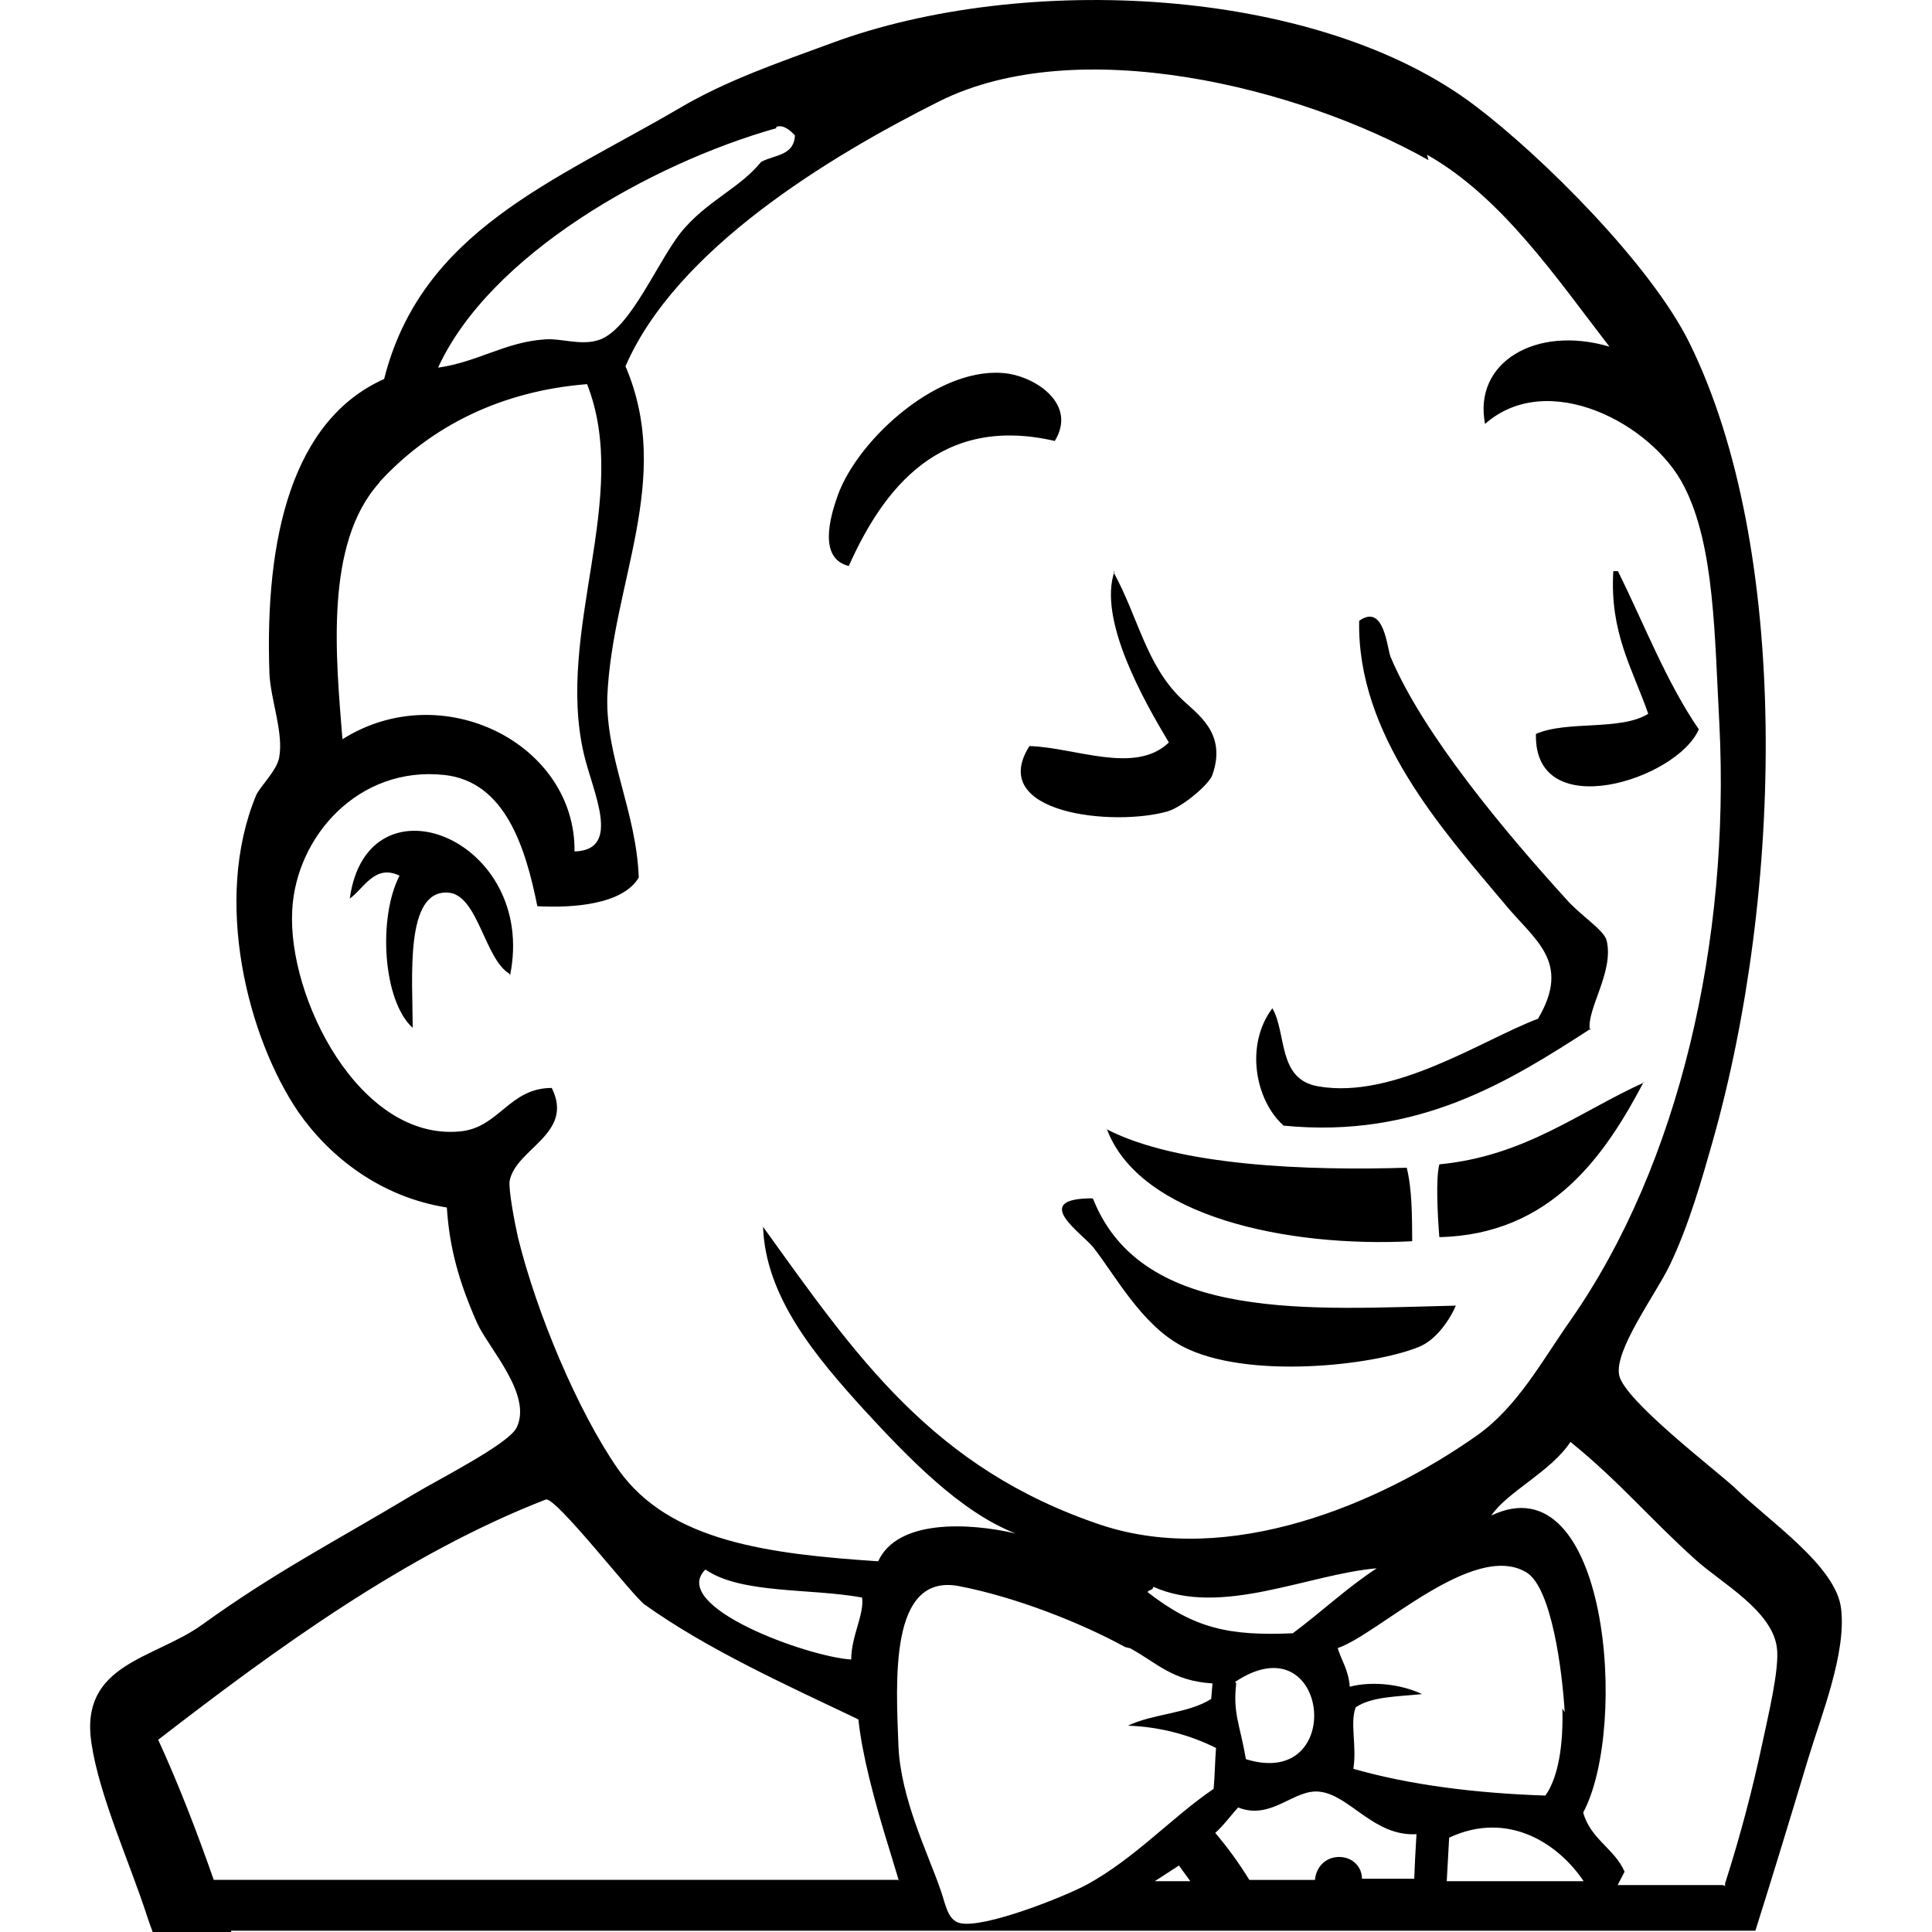
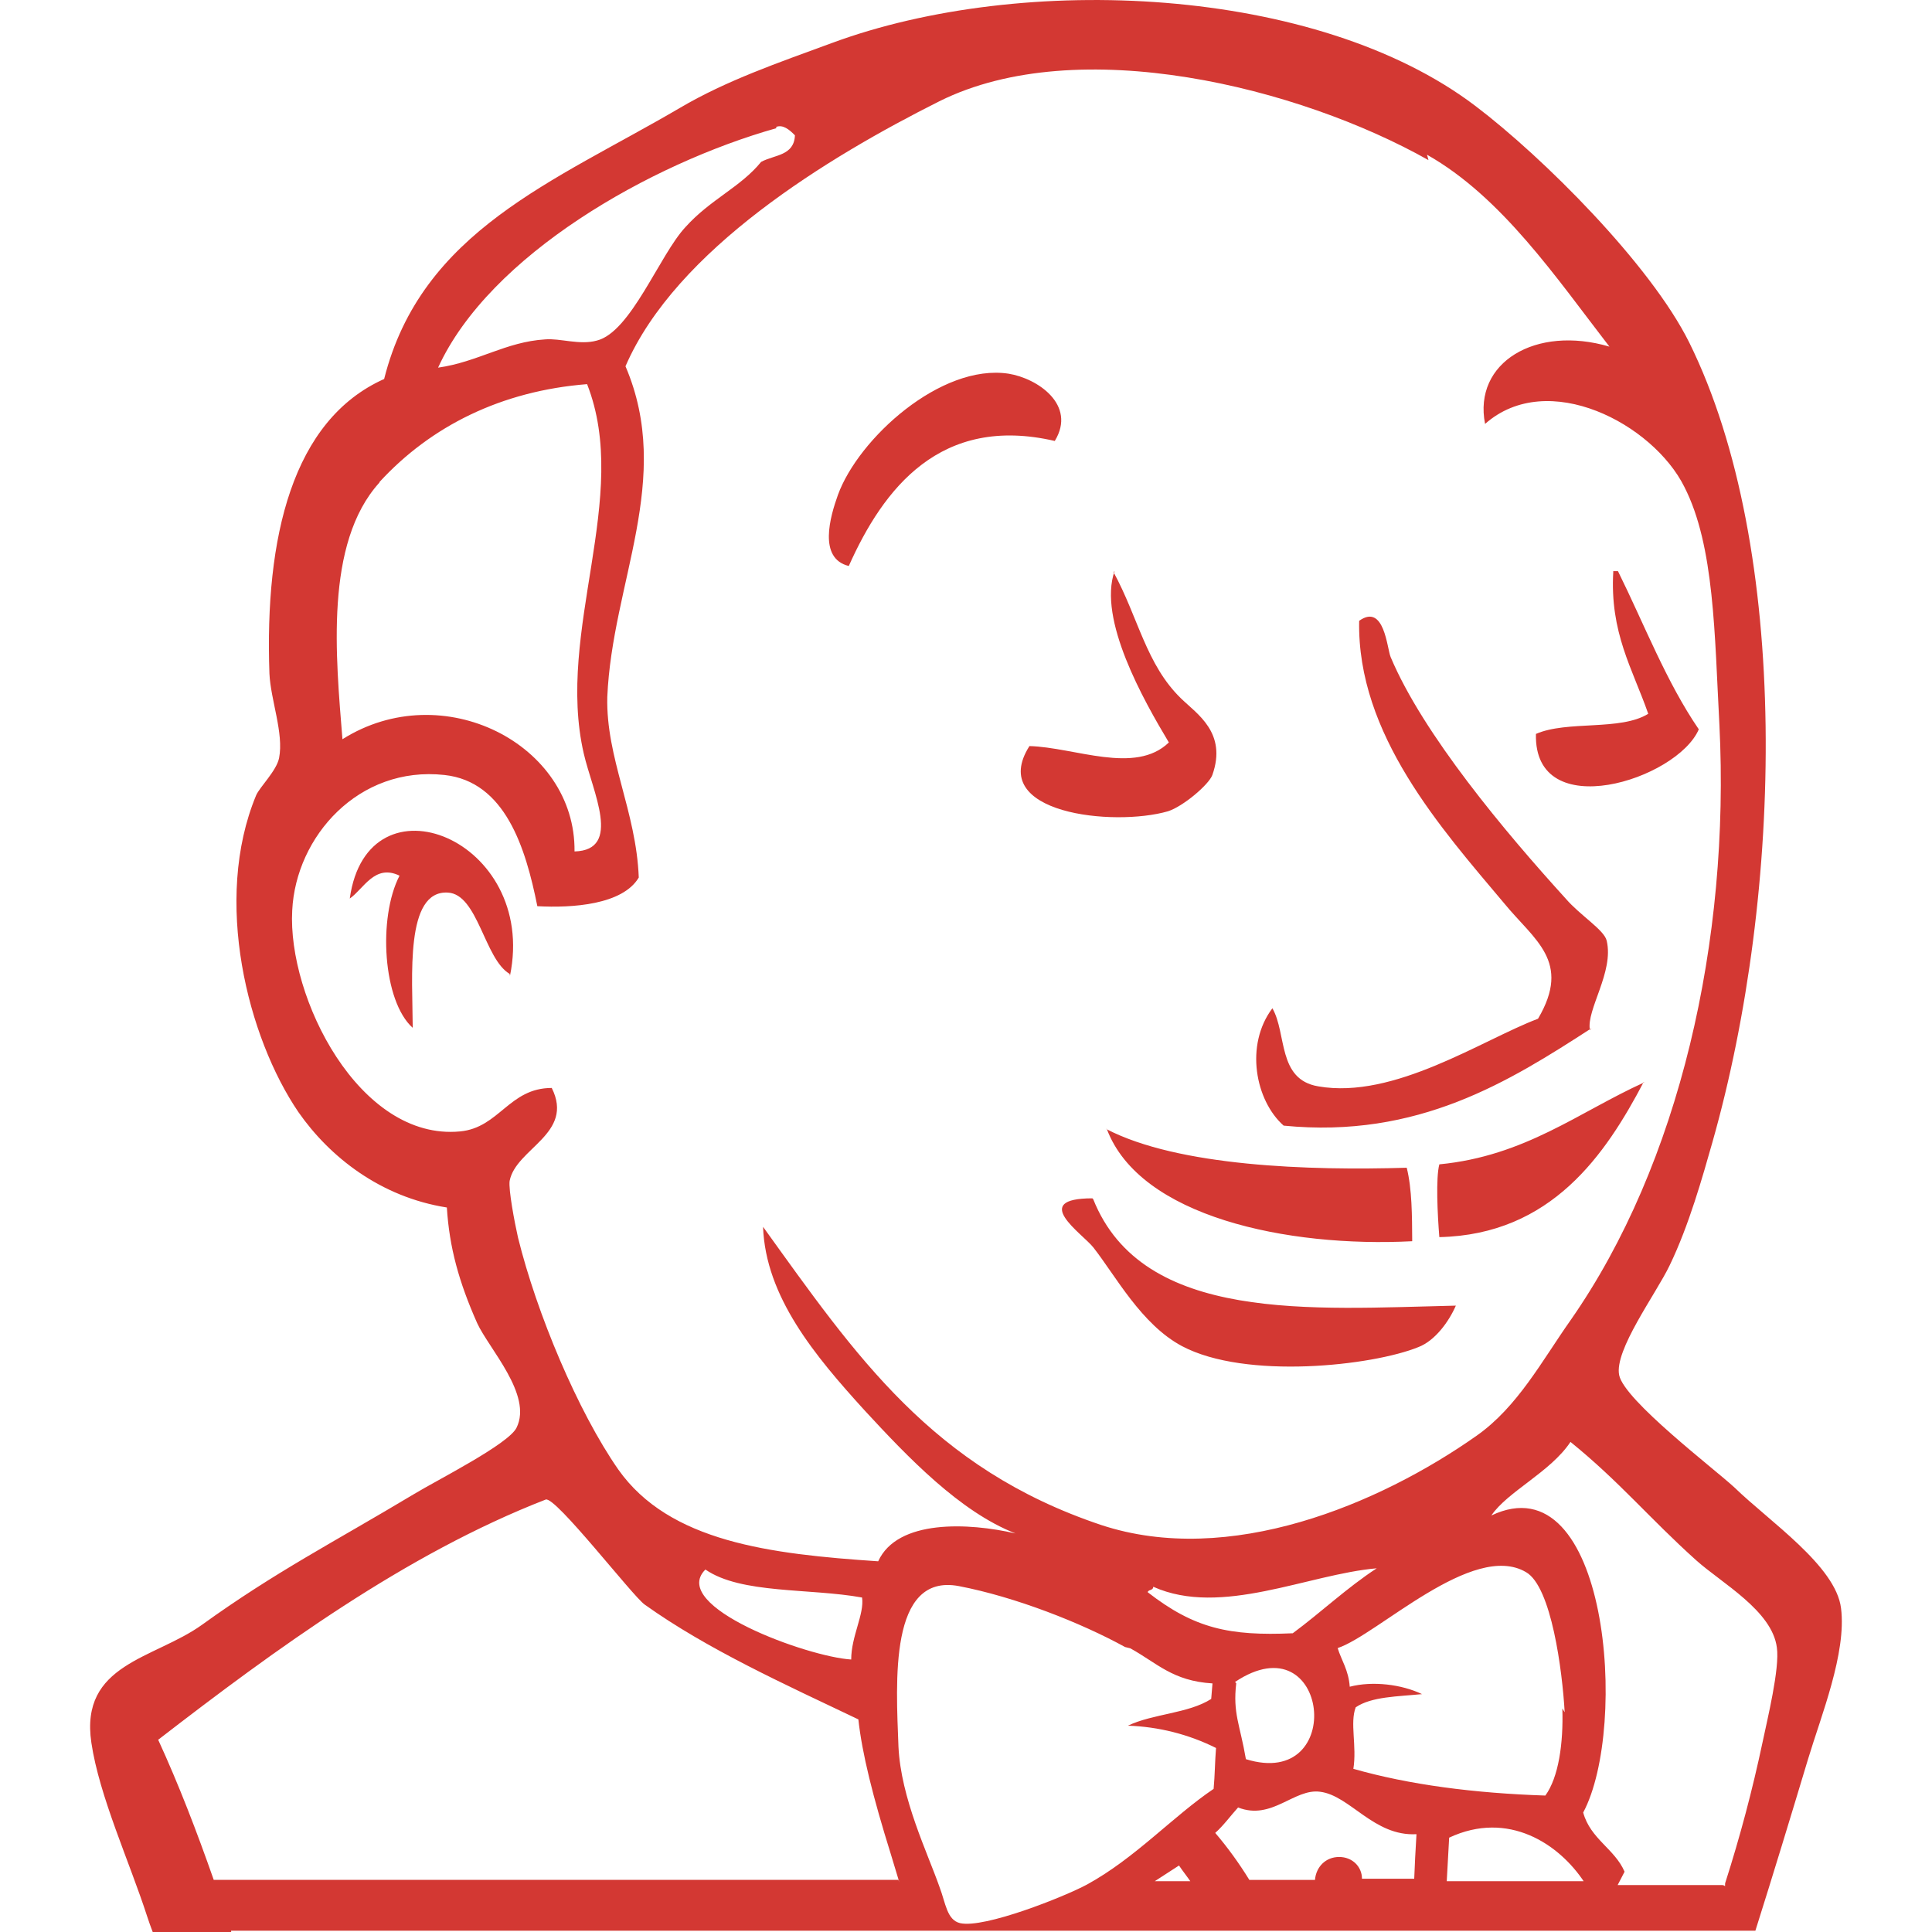
- <svg xmlns="http://www.w3.org/2000/svg" role="img" viewBox="0 0 24 24">
+ <svg xmlns="http://www.w3.org/2000/svg" fill="#D33833" role="img" viewBox="0 0 24 24">
  <path d="M2.872 24h-.975a3.866 3.866 0 01-.07-.197c-.215-.666-.594-1.49-.692-2.154-.146-.984.78-1.039 1.374-1.465.915-.66 1.635-1.025 2.627-1.62.295-.179 1.182-.624 1.281-.829.201-.408-.345-.982-.49-1.3-.225-.507-.345-.937-.376-1.435-.824-.13-1.455-.627-1.844-1.185-.63-.925-1.066-2.635-.525-3.936.045-.103.254-.305.285-.463.06-.308-.105-.72-.12-1.048-.06-1.692.284-3.15 1.425-3.66.463-1.84 2.113-2.453 3.673-3.367.58-.342 1.224-.562 1.89-.807 2.372-.877 6.027-.712 7.994.783.836.633 2.176 1.97 2.656 2.939 1.262 2.555 1.17 6.825.287 9.934-.12.421-.29 1.032-.533 1.533-.168.35-.689 1.05-.625 1.36.064.314 1.19 1.17 1.432 1.395.434.422 1.26.975 1.324 1.5.07.557-.248 1.336-.41 1.875-.217.721-.436 1.441-.654 2.131H2.87zm11.104-3.54c-.545-.3-1.361-.622-2.065-.757-.87-.164-.78 1.188-.75 1.994.03.643.36 1.316.51 1.744.076.197.09.41.256.449.3.068 1.29-.326 1.575-.479.6-.328 1.064-.844 1.574-1.189.016-.17.016-.34.03-.508a2.648 2.648 0 00-1.095-.277c.314-.15.75-.15 1.035-.332l.016-.193c-.496-.03-.69-.254-1.021-.436zm7.454 2.935a17.78 17.78 0 00.465-1.752c.06-.287.215-.918.178-1.176-.059-.459-.684-.799-1.004-1.086-.584-.525-.95-.975-1.56-1.469-.249.375-.78.615-.983.914 1.447-.689 1.71 2.625 1.141 3.69.09.329.391.45.514.735l-.086.166h1.29c.013 0 .03 0 .044.014zm-6.634-.012c-.05-.074-.1-.135-.15-.209l-.301.195h.45zm2.77 0c.008-.209.018-.404.03-.598-.53.029-.825-.48-1.196-.527-.324-.045-.6.361-1.02.195-.095.105-.183.227-.284.316.154.18.295.375.424.584h.815c.014-.164.135-.285.3-.285.165 0 .284.121.284.27h.66zm2.116 0c-.314-.479-.947-.898-1.68-.555l-.03.541h1.71zm-8.51 0l-.104-.344c-.225-.72-.36-1.26-.405-1.68-.914-.436-1.875-.87-2.654-1.426-.15-.105-1.109-1.35-1.23-1.305-1.739.676-3.359 1.86-4.814 2.984.256.557.48 1.141.69 1.74h8.505zm8.265-2.113c-.029-.512-.164-1.56-.48-1.74-.66-.39-1.846.78-2.34.943.045.15.135.271.15.48.285-.074.645-.029.898.092-.299.03-.629.03-.824.164-.074.195.016.48-.029.764.69.197 1.5.303 2.385.332.164-.227.225-.645.211-1.082zm-4.08-.36c-.044.375.046.51.12.943 1.26.391 1.034-1.74-.135-.959zM8.76 19.5c-.45.457 1.27 1.082 1.814 1.115 0-.29.165-.564.135-.77-.65-.118-1.502-.042-1.945-.347zm5.565.215c0 .043-.061.03-.068.064.58.451 1.014.545 1.802.51.354-.262.67-.563 1.043-.807-.855.074-1.931.607-2.774.23zm3.42-17.726c-1.606-.906-4.35-1.591-6.076-.731-1.38.692-3.27 1.84-3.899 3.292.6 1.402-.166 2.686-.226 4.109-.018.757.36 1.42.391 2.242-.2.338-.825.38-1.26.356-.146-.729-.4-1.549-1.155-1.63-1.064-.116-1.845.764-1.89 1.683-.06 1.08.833 2.864 2.085 2.745.488-.046.608-.54 1.139-.54.285.57-.445.75-.523 1.154-.016.105.06.511.104.705.233.944.744 2.16 1.245 2.88.635.9 1.884 1.051 3.229 1.141.24-.525 1.125-.48 1.706-.346-.691-.27-1.336-.945-1.875-1.529-.615-.676-1.23-1.41-1.261-2.28 1.155 1.604 2.1 3 4.2 3.704 1.59.525 3.45-.254 4.664-1.109.51-.359.811-.93 1.17-1.439 1.35-1.936 1.98-4.71 1.846-7.394-.06-1.111-.06-2.221-.436-2.955-.389-.781-1.695-1.471-2.475-.781-.15-.764.63-1.23 1.545-.96-.66-.854-1.336-1.858-2.266-2.384zM13.58 14.896c.615 1.544 2.724 1.363 4.505 1.323-.084.194-.256.435-.465.515-.57.232-2.145.408-2.937-.012-.506-.27-.824-.873-1.102-1.227-.137-.172-.795-.608-.012-.609zm.164-.87c.893.464 2.52.517 3.731.48.066.267.066.593.068.913-1.55.08-3.386-.304-3.794-1.395h-.005zm6.675-.586c-.473.9-1.145 1.897-2.539 1.928-.023-.284-.045-.735 0-.904 1.064-.103 1.727-.646 2.543-1.017zm-.649-.667c-1.02.66-2.154 1.375-3.824 1.21-.351-.31-.485-1-.14-1.458.181.313.06.885.57.97.944.165 2.038-.579 2.73-.84.42-.713-.046-.976-.42-1.433-.782-.93-1.83-2.1-1.802-3.51.314-.224.346.346.391.45.404.96 1.424 2.175 2.174 3 .18.21.48.39.51.524.092.39-.254.854-.209 1.11zm-13.439-.675c-.314-.184-.393-.99-.768-1.01-.535-.03-.438 1.05-.436 1.68-.37-.33-.435-1.365-.164-1.89-.308-.15-.445.164-.618.284.22-1.59 2.34-.734 1.99.96zM4.713 5.995c-.685.756-.54 2.174-.459 3.188 1.244-.785 2.898.06 2.883 1.394.595-.016.223-.744.115-1.215-.353-1.528.592-3.187.041-4.59-1.064.084-1.939.52-2.578 1.215zm9.12 1.113c.307.562.404 1.148.84 1.57.195.19.574.424.387.95-.045.121-.365.391-.551.45-.674.195-2.254.03-1.721-.81.563.015 1.314.36 1.732-.045-.314-.524-.885-1.53-.674-2.13zm6.198-.013h.068c.33.668.6 1.375 1.004 1.965-.27.628-2.053 1.19-2.023.057.39-.17 1.05-.035 1.395-.25-.193-.556-.48-1.006-.434-1.771zm-6.927-1.617c-1.422-.33-2.131.592-2.56 1.553-.384-.094-.231-.615-.135-.883.255-.701 1.28-1.633 2.119-1.506.359.057.848.386.576.834zM9.642 1.593c-1.56.44-3.56 1.574-4.2 2.974.495-.07.84-.321 1.33-.351.186-.016.428.074.641.015.424-.104.78-1.065 1.102-1.41.31-.345.685-.496.94-.81.167-.09.409-.074.42-.33-.073-.075-.15-.135-.232-.105v.017z" />
</svg>
